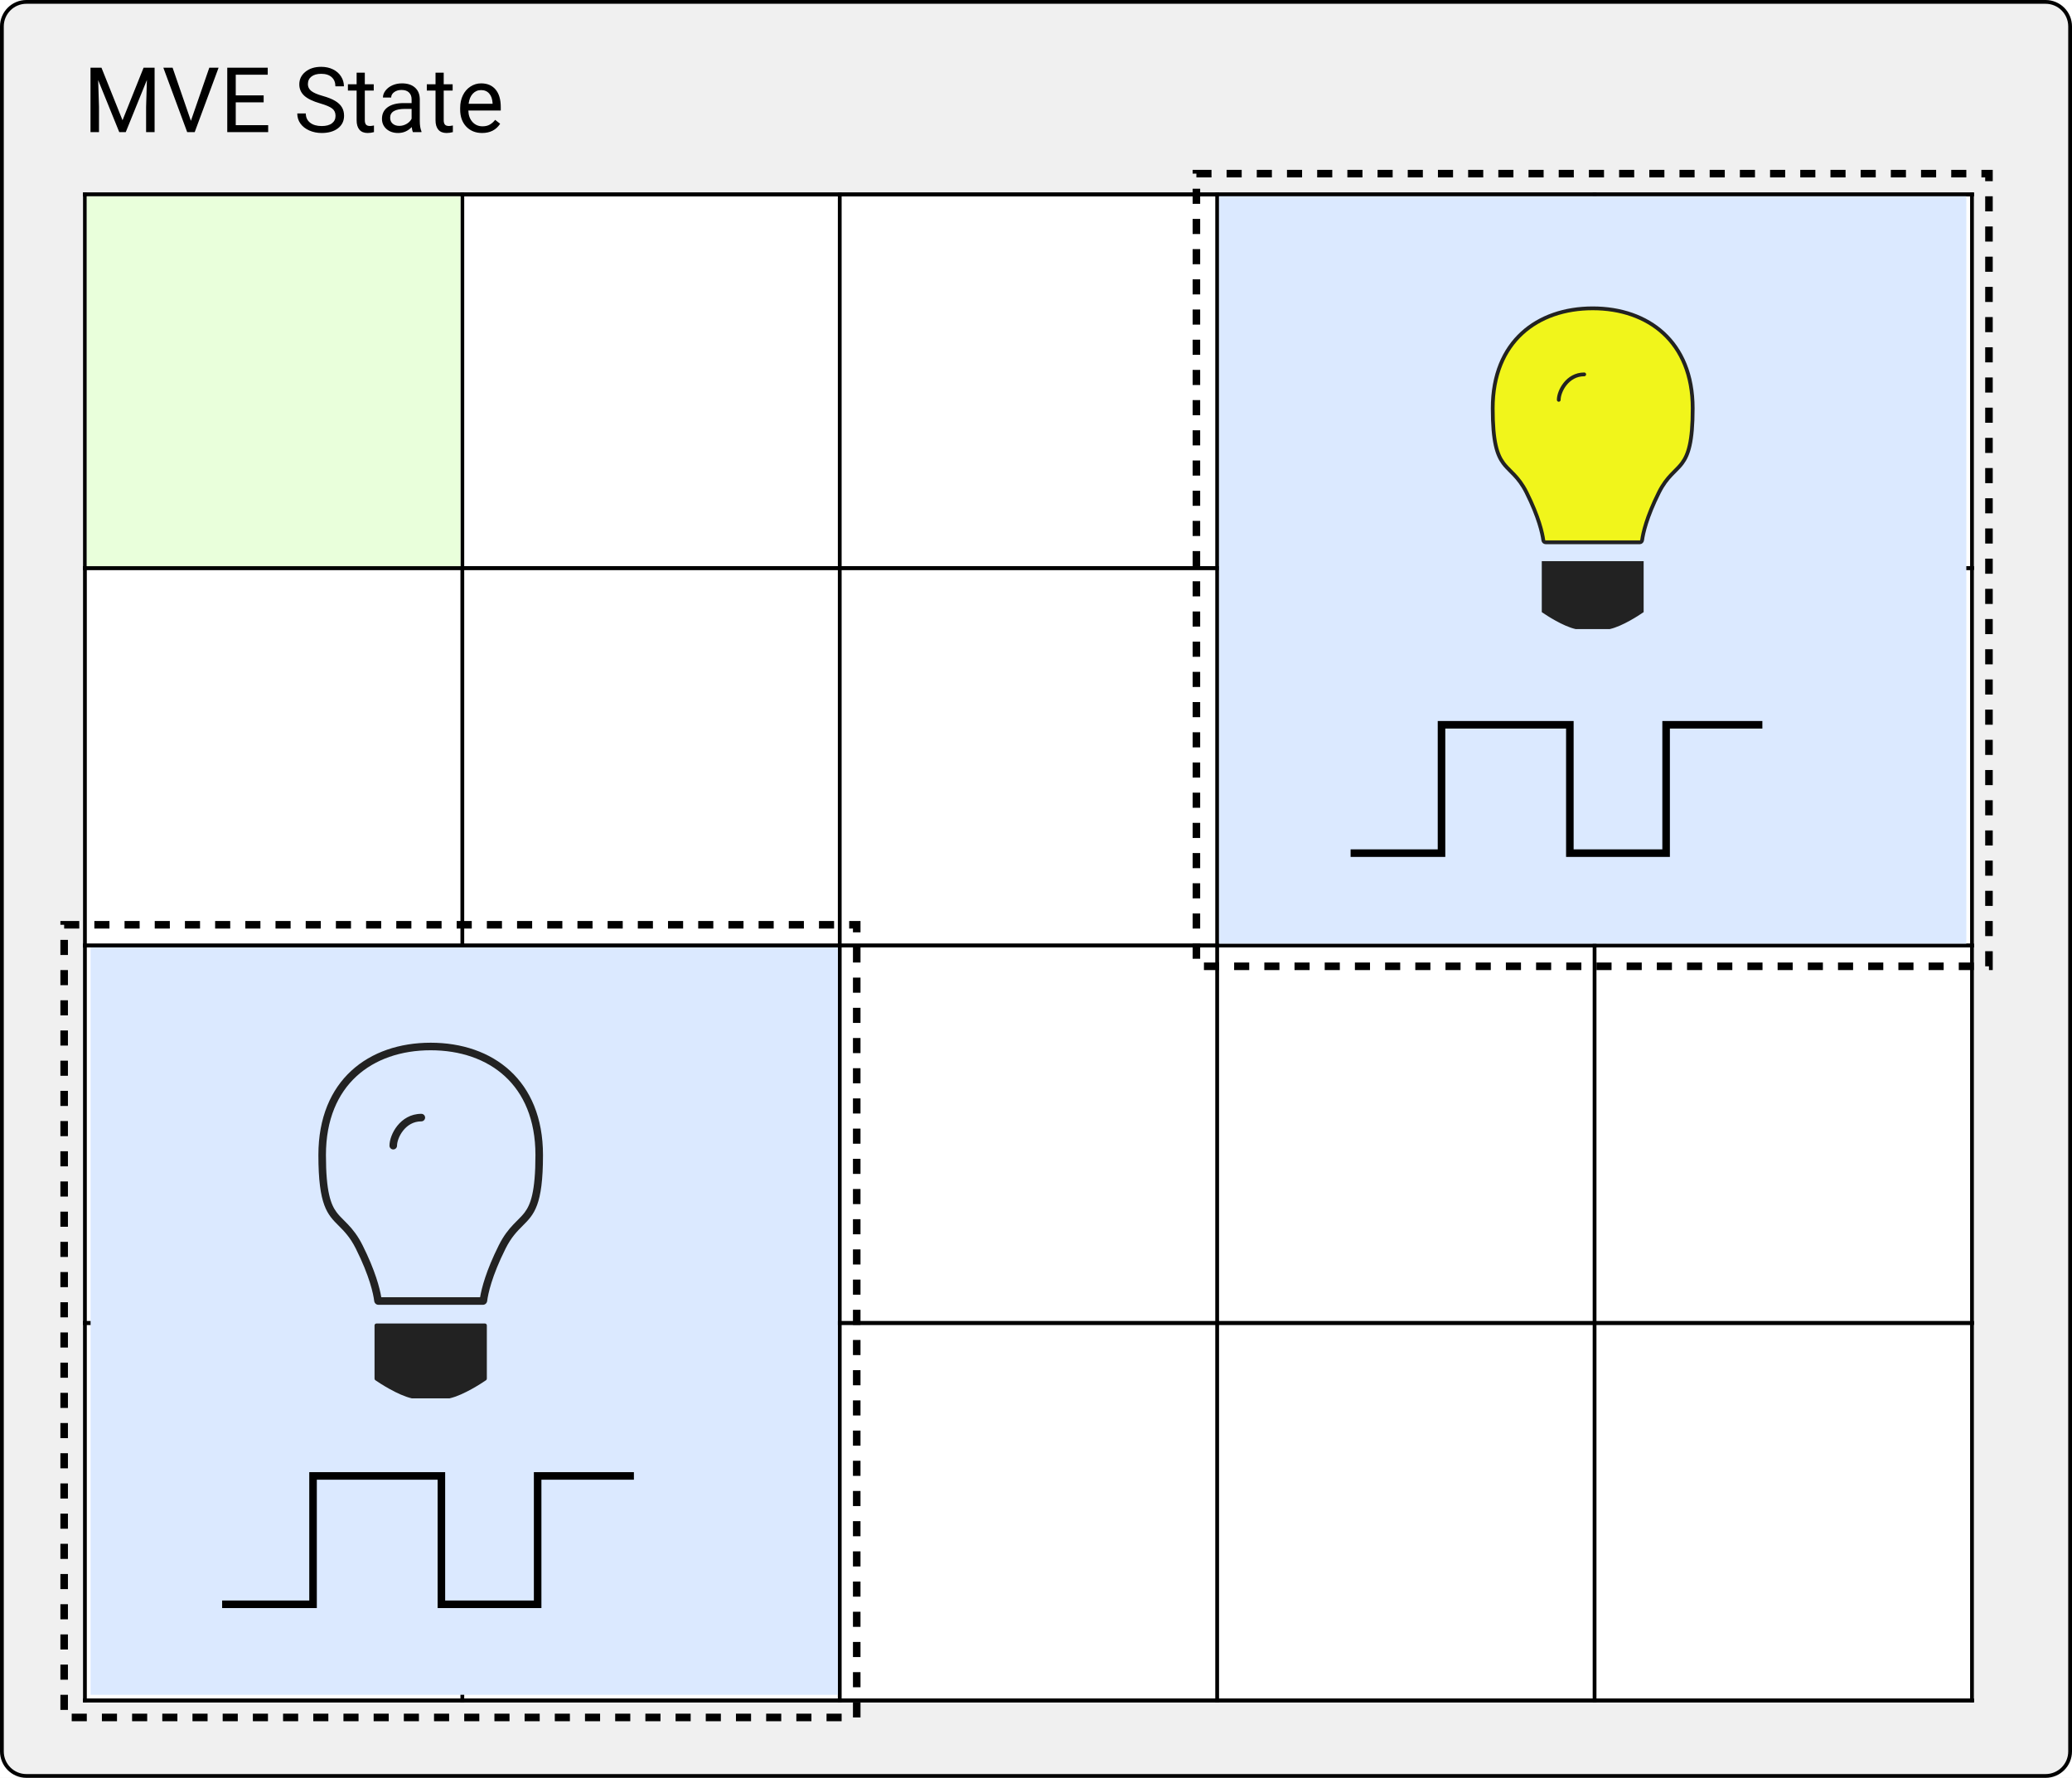
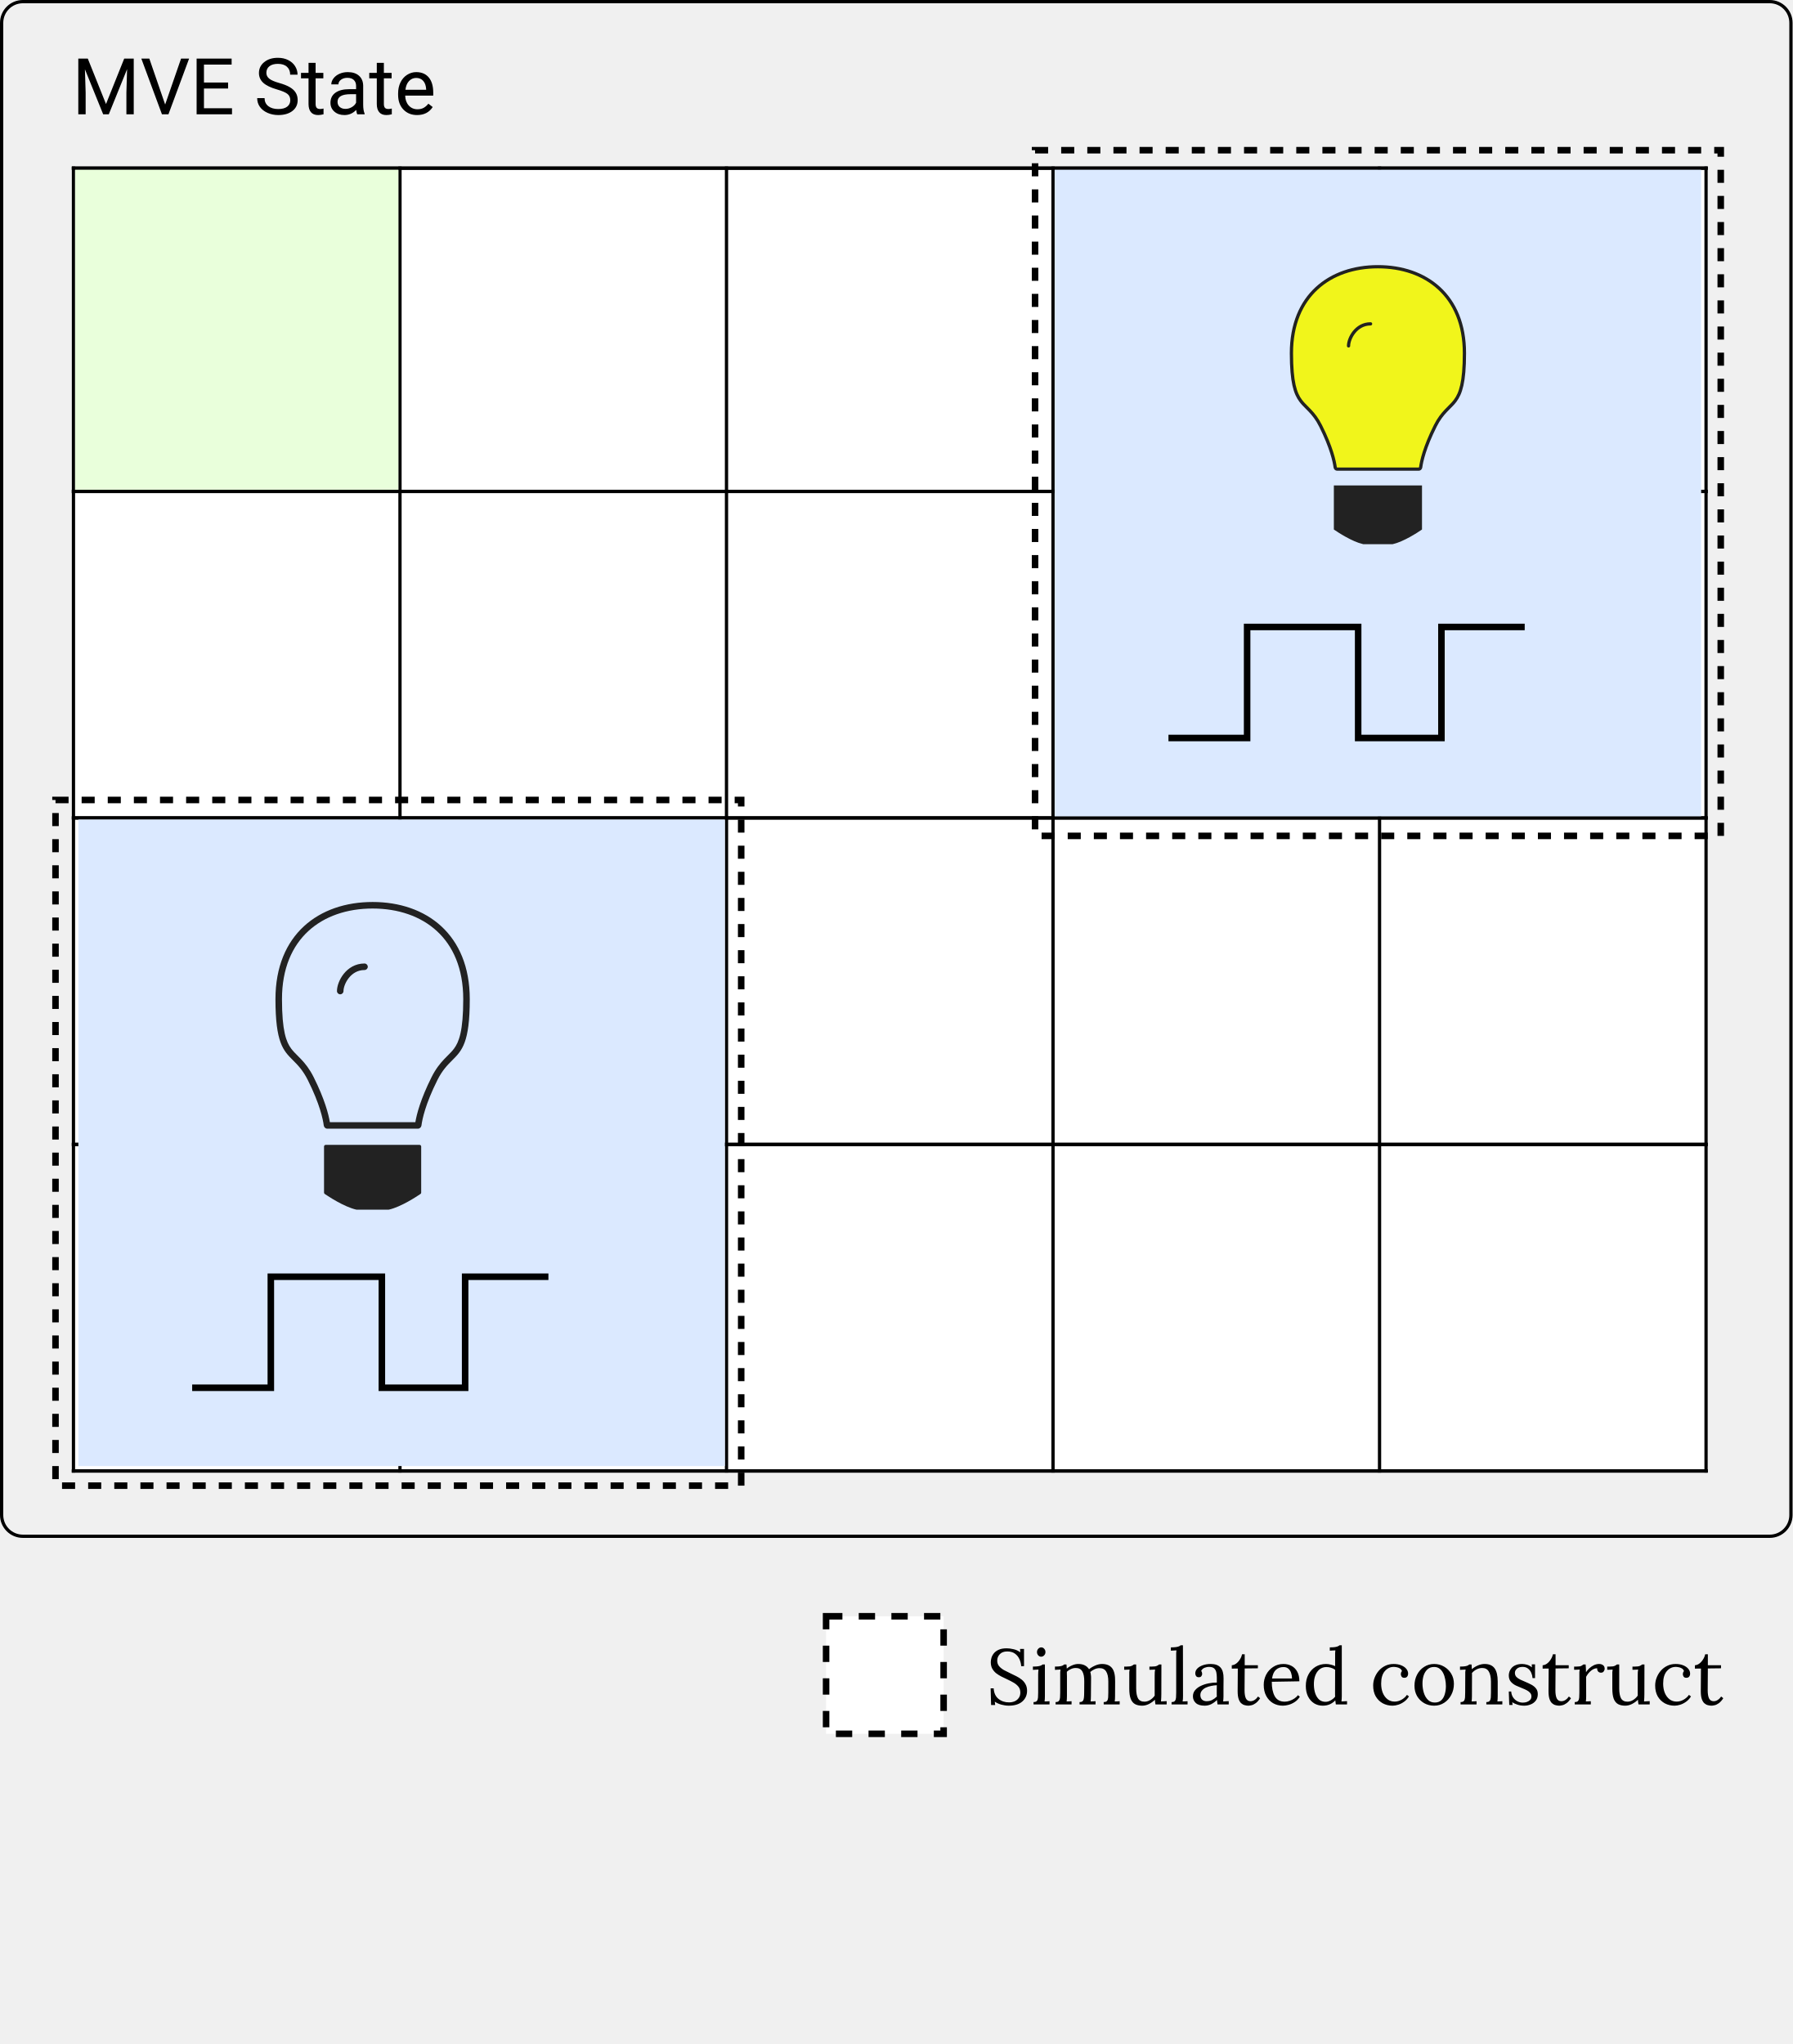
- <svg xmlns="http://www.w3.org/2000/svg" width="549" height="471" viewBox="0 0 549 471" fill="none">
-   <rect width="549" height="471" fill="white" />
+ <svg xmlns="http://www.w3.org/2000/svg" width="549" height="626" viewBox="0 0 549 626" fill="none">
  <rect x="0.5" y="0.5" width="548" height="470" rx="6.5" fill="#F0F0F0" />
  <path d="M249.053 230.969L251.842 237.93L254.631 230.969H256.09V239.5H254.965V236.178L255.07 232.592L252.27 239.5H251.408L248.613 232.609L248.725 236.178V239.5H247.6V230.969H249.053ZM260.9 238.006L263.338 230.969H264.568L261.404 239.5H260.408L257.25 230.969H258.475L260.9 238.006ZM270.539 235.557H266.842V238.58H271.137V239.5H265.717V230.969H271.078V231.895H266.842V234.637H270.539V235.557ZM278.027 235.697C277.062 235.42 276.359 235.08 275.918 234.678C275.48 234.271 275.262 233.771 275.262 233.178C275.262 232.506 275.529 231.951 276.064 231.514C276.604 231.072 277.303 230.852 278.162 230.852C278.748 230.852 279.27 230.965 279.727 231.191C280.188 231.418 280.543 231.73 280.793 232.129C281.047 232.527 281.174 232.963 281.174 233.436H280.043C280.043 232.92 279.879 232.516 279.551 232.223C279.223 231.926 278.76 231.777 278.162 231.777C277.607 231.777 277.174 231.9 276.861 232.146C276.553 232.389 276.398 232.727 276.398 233.16C276.398 233.508 276.545 233.803 276.838 234.045C277.135 234.283 277.637 234.502 278.344 234.701C279.055 234.9 279.609 235.121 280.008 235.363C280.41 235.602 280.707 235.881 280.898 236.201C281.094 236.521 281.191 236.898 281.191 237.332C281.191 238.023 280.922 238.578 280.383 238.996C279.844 239.41 279.123 239.617 278.221 239.617C277.635 239.617 277.088 239.506 276.58 239.283C276.072 239.057 275.68 238.748 275.402 238.357C275.129 237.967 274.992 237.523 274.992 237.027H276.123C276.123 237.543 276.312 237.951 276.691 238.252C277.074 238.549 277.584 238.697 278.221 238.697C278.814 238.697 279.27 238.576 279.586 238.334C279.902 238.092 280.061 237.762 280.061 237.344C280.061 236.926 279.914 236.604 279.621 236.377C279.328 236.146 278.797 235.92 278.027 235.697ZM283.939 231.625V233.16H285.123V233.998H283.939V237.93C283.939 238.184 283.992 238.375 284.098 238.504C284.203 238.629 284.383 238.691 284.637 238.691C284.762 238.691 284.934 238.668 285.152 238.621V239.5C284.867 239.578 284.59 239.617 284.32 239.617C283.836 239.617 283.471 239.471 283.225 239.178C282.979 238.885 282.855 238.469 282.855 237.93V233.998H281.701V233.16H282.855V231.625H283.939ZM290.309 239.5C290.246 239.375 290.195 239.152 290.156 238.832C289.652 239.355 289.051 239.617 288.352 239.617C287.727 239.617 287.213 239.441 286.811 239.09C286.412 238.734 286.213 238.285 286.213 237.742C286.213 237.082 286.463 236.57 286.963 236.207C287.467 235.84 288.174 235.656 289.084 235.656H290.139V235.158C290.139 234.779 290.025 234.479 289.799 234.256C289.572 234.029 289.238 233.916 288.797 233.916C288.41 233.916 288.086 234.014 287.824 234.209C287.562 234.404 287.432 234.641 287.432 234.918H286.342C286.342 234.602 286.453 234.297 286.676 234.004C286.902 233.707 287.207 233.473 287.59 233.301C287.977 233.129 288.4 233.043 288.861 233.043C289.592 233.043 290.164 233.227 290.578 233.594C290.992 233.957 291.207 234.459 291.223 235.1V238.018C291.223 238.6 291.297 239.062 291.445 239.406V239.5H290.309ZM288.51 238.674C288.85 238.674 289.172 238.586 289.477 238.41C289.781 238.234 290.002 238.006 290.139 237.725V236.424H289.289C287.961 236.424 287.297 236.812 287.297 237.59C287.297 237.93 287.41 238.195 287.637 238.387C287.863 238.578 288.154 238.674 288.51 238.674ZM294.393 231.625V233.16H295.576V233.998H294.393V237.93C294.393 238.184 294.445 238.375 294.551 238.504C294.656 238.629 294.836 238.691 295.09 238.691C295.215 238.691 295.387 238.668 295.605 238.621V239.5C295.32 239.578 295.043 239.617 294.773 239.617C294.289 239.617 293.924 239.471 293.678 239.178C293.432 238.885 293.309 238.469 293.309 237.93V233.998H292.154V233.16H293.309V231.625H294.393ZM299.479 239.617C298.619 239.617 297.92 239.336 297.381 238.773C296.842 238.207 296.572 237.451 296.572 236.506V236.307C296.572 235.678 296.691 235.117 296.93 234.625C297.172 234.129 297.508 233.742 297.938 233.465C298.371 233.184 298.84 233.043 299.344 233.043C300.168 233.043 300.809 233.314 301.266 233.857C301.723 234.4 301.951 235.178 301.951 236.189V236.641H297.656C297.672 237.266 297.854 237.771 298.201 238.158C298.553 238.541 298.998 238.732 299.537 238.732C299.92 238.732 300.244 238.654 300.51 238.498C300.775 238.342 301.008 238.135 301.207 237.877L301.869 238.393C301.338 239.209 300.541 239.617 299.479 239.617ZM299.344 233.934C298.906 233.934 298.539 234.094 298.242 234.414C297.945 234.73 297.762 235.176 297.691 235.75H300.867V235.668C300.836 235.117 300.688 234.691 300.422 234.391C300.156 234.086 299.797 233.934 299.344 233.934Z" fill="black" />
  <rect x="0.5" y="0.5" width="548" height="470" rx="6.5" stroke="black" />
  <g clip-path="url(#clip0)">
    <rect width="501" height="400" transform="translate(22 51)" fill="white" />
    <line x1="122.5" y1="51" x2="122.5" y2="652.001" stroke="black" />
    <line x1="222.5" y1="51" x2="222.5" y2="652.001" stroke="black" />
    <line x1="322.5" y1="51" x2="322.5" y2="652.001" stroke="black" />
    <line x1="422.5" y1="51" x2="422.5" y2="652.001" stroke="black" />
    <line x1="522.5" y1="51" x2="522.5" y2="652.001" stroke="black" />
    <line x1="22.5" y1="51" x2="22.5" y2="652.001" stroke="black" />
    <line x1="22" y1="450.5" x2="823" y2="450.5" stroke="black" />
    <line x1="22" y1="350.5" x2="823" y2="350.5" stroke="black" />
    <line x1="22" y1="250.5" x2="823" y2="250.5" stroke="black" />
    <line x1="22" y1="150.5" x2="823" y2="150.5" stroke="black" />
    <line x1="22" y1="51.5" x2="823" y2="51.5" stroke="black" />
    <line x1="22" y1="450.5" x2="823" y2="450.5" stroke="black" />
    <line x1="22" y1="350.5" x2="823" y2="350.5" stroke="black" />
    <line x1="22" y1="250.5" x2="823" y2="250.5" stroke="black" />
    <line x1="22" y1="150.5" x2="823" y2="150.5" stroke="black" />
    <line x1="22" y1="51.5" x2="823" y2="51.5" stroke="black" />
    <rect x="23" y="52" width="99" height="98" fill="#E9FFDB" />
    <rect x="24" y="251" width="198" height="198" fill="#DBE9FF" />
    <path d="M58.857 425.021H82.945V391.016H116.951V425.021H142.455V391.016H167.959" stroke="black" stroke-width="2" />
    <path fill-rule="evenodd" clip-rule="evenodd" d="M94.431 285.155C89.517 289.681 86.361 296.555 86.361 306C86.361 315.809 87.677 319.128 89.177 321.146C89.746 321.912 90.318 322.483 91.024 323.188C91.381 323.544 91.772 323.934 92.214 324.4C93.464 325.72 94.795 327.354 96.069 329.902C99.447 336.658 100.619 341.25 101.025 343.674H127.208C127.614 341.25 128.786 336.658 132.164 329.902C133.438 327.354 134.769 325.72 136.019 324.4C136.461 323.934 136.852 323.544 137.208 323.188L137.208 323.188C137.915 322.483 138.487 321.912 139.056 321.146C140.555 319.128 141.872 315.809 141.872 306C141.872 296.555 138.716 289.681 133.802 285.155C128.86 280.604 121.942 278.245 114.116 278.245C106.291 278.245 99.372 280.604 94.431 285.155ZM84.361 306C84.361 286.163 97.683 276.245 114.116 276.245C130.55 276.245 143.872 286.163 143.872 306C143.872 319.358 141.489 321.74 138.508 324.719C137.063 326.164 135.476 327.749 133.953 330.796C130.275 338.152 129.325 342.78 129.079 344.681C129.009 345.228 128.546 345.674 127.994 345.674H100.239C99.687 345.674 99.224 345.228 99.153 344.681C98.908 342.78 97.958 338.152 94.28 330.796C92.756 327.749 91.17 326.164 89.725 324.719C86.744 321.74 84.361 319.358 84.361 306ZM99.239 351.133C99.239 350.857 99.463 350.633 99.739 350.633H128.494C128.77 350.633 128.994 350.857 128.994 351.133V365.252C128.994 365.414 128.918 365.564 128.784 365.656C127.725 366.38 122.869 369.606 119.129 370.458C119.093 370.466 119.056 370.47 119.02 370.47H109.212C109.176 370.47 109.14 370.466 109.104 370.458C105.364 369.606 100.508 366.38 99.449 365.656C99.315 365.564 99.239 365.414 99.239 365.252V351.133ZM105.198 303.521C105.198 302.544 105.716 300.899 106.839 299.496C107.936 298.125 109.529 297.082 111.637 297.082C112.189 297.082 112.637 296.634 112.637 296.082C112.637 295.53 112.189 295.082 111.637 295.082C108.786 295.082 106.66 296.519 105.277 298.247C103.92 299.943 103.198 302.018 103.198 303.521C103.198 304.073 103.646 304.521 104.198 304.521C104.75 304.521 105.198 304.073 105.198 303.521Z" fill="#222222" />
    <rect x="323" y="52" width="198" height="198" fill="#DBE9FF" />
    <path d="M357.857 226.021H381.945V192.016H415.951V226.021H441.455V192.016H466.959" stroke="black" stroke-width="2" />
    <path d="M409.01 149.17L435.003 149.17V161.905C434.504 162.245 433.182 163.125 431.571 164.014C429.945 164.912 428.063 165.797 426.45 166.166H426.424H426.398H426.372H426.346H426.321H426.295H426.27H426.244H426.218H426.193H426.168H426.142H426.117H426.092H426.066H426.041H426.016H425.991H425.966H425.941H425.916H425.891H425.866H425.842H425.817H425.792H425.768H425.743H425.718H425.694H425.67H425.645H425.621H425.596H425.572H425.548H425.524H425.5H425.476H425.452H425.428H425.404H425.38H425.356H425.332H425.308H425.285H425.261H425.237H425.214H425.19H425.167H425.143H425.12H425.097H425.073H425.05H425.027H425.004H424.981H424.957H424.934H424.911H424.888H424.866H424.843H424.82H424.797H424.774H424.752H424.729H424.706H424.684H424.661H424.639H424.616H424.594H424.572H424.549H424.527H424.505H424.483H424.461H424.439H424.417H424.395H424.373H424.351H424.329H424.307H424.285H424.263H424.242H424.22H424.198H424.177H424.155H424.134H424.112H424.091H424.069H424.048H424.027H424.005H423.984H423.963H423.942H423.921H423.9H423.879H423.858H423.837H423.816H423.795H423.774H423.753H423.732H423.712H423.691H423.67H423.65H423.629H423.609H423.588H423.568H423.547H423.527H423.507H423.486H423.466H423.446H423.426H423.406H423.385H423.365H423.345H423.325H423.305H423.285H423.265H423.246H423.226H423.206H423.186H423.167H423.147H423.127H423.108H423.088H423.069H423.049H423.03H423.01H422.991H422.971H422.952H422.933H422.914H422.894H422.875H422.856H422.837H422.818H422.799H422.78H422.761H422.742H422.723H422.704H422.685H422.666H422.648H422.629H422.61H422.591H422.573H422.554H422.536H422.517H422.499H422.48H422.462H422.443H422.425H422.406H422.388H422.37H422.352H422.333H422.315H422.297H422.279H422.261H422.243H422.225H422.207H422.189H422.171H422.153H422.135H422.117H422.099H422.082H422.064H422.046H422.028H422.011H421.993H421.975H421.958H421.94H421.923H421.905H421.888H421.87H421.853H421.836H421.818H421.801H421.784H421.766H421.749H421.732H421.715H421.698H421.681H421.664H421.646H421.629H421.612H421.595H421.579H421.562H421.545H421.528H421.511H421.494H421.477H421.461H421.444H421.427H421.411H421.394H421.377H421.361H421.344H421.328H421.311H421.295H421.278H421.262H421.245H421.229H421.213H421.196H421.18H421.164H421.147H421.131H421.115H421.099H421.083H421.066H421.05H421.034H421.018H421.002H420.986H420.97H420.954H420.938H420.922H420.906H420.89H420.875H420.859H420.843H420.827H420.811H420.796H420.78H420.764H420.749H420.733H420.717H420.702H420.686H420.671H420.655H420.64H420.624H420.609H420.593H420.578H420.562H420.547H420.532H420.516H420.501H420.486H420.47H420.455H420.44H420.425H420.41H420.394H420.379H420.364H420.349H420.334H420.319H420.304H420.289H420.274H420.259H420.244H420.229H420.214H420.199H420.184H420.169H420.154H420.14H420.125H420.11H420.095H420.08H420.066H420.051H420.036H420.021H420.007H419.992H419.978H419.963H419.948H419.934H419.919H419.905H419.89H419.876H419.861H419.847H419.832H419.818H419.803H419.789H419.774H419.76H419.746H419.731H419.717H419.703H419.688H419.674H419.66H419.646H419.631H419.617H419.603H419.589H419.575H419.56H419.546H419.532H419.518H419.504H419.49H419.476H419.462H419.448H419.434H419.42H419.406H419.392H419.378H419.364H419.35H419.336H419.322H419.308H419.294H419.28H419.266H419.252H419.238H419.225H419.211H419.197H419.183H419.169H419.156H419.142H419.128H419.114H419.101H419.087H419.073H419.06H419.046H419.032H419.019H419.005H418.991H418.978H418.964H418.95H418.937H418.923H418.91H418.896H418.883H418.869H418.856H418.842H418.829H418.815H418.802H418.788H418.775H418.761H418.748H418.734H418.721H418.707H418.694H418.681H418.667H418.654H418.64H418.627H418.614H418.6H418.587H418.574H418.56H418.547H418.534H418.52H418.507H418.494H418.48H418.467H418.454H418.441H418.427H418.414H418.401H418.388H418.374H418.361H418.348H418.335H418.321H418.308H418.295H418.282H418.269H418.255H418.242H418.229H418.216H418.203H418.19H418.177H418.163H418.15H418.137H418.124H418.111H418.098H418.085H418.072H418.058H418.045H418.032H418.019H418.006H417.993H417.98H417.967H417.954H417.941H417.928H417.914H417.901H417.888H417.875H417.862H417.849H417.836H417.823H417.81H417.797H417.784H417.771H417.758H417.745H417.732H417.719H417.706H417.693H417.68H417.667H417.654H417.641H417.628H417.615H417.602H417.589H417.575H417.563C415.95 165.797 414.068 164.912 412.442 164.014C410.831 163.125 409.509 162.245 409.01 161.905V149.17Z" fill="#222222" stroke="#222222" />
    <path d="M395.513 108.181C395.513 99.301 398.49 92.694 403.258 88.303C408.032 83.906 414.65 81.687 422.006 81.687C429.362 81.687 435.981 83.906 440.755 88.303C445.522 92.694 448.5 99.301 448.5 108.181C448.5 117.151 447.307 120.522 445.686 122.705C445.112 123.478 444.492 124.097 443.809 124.779C443.496 125.092 443.171 125.417 442.83 125.777C441.763 126.903 440.639 128.282 439.555 130.451C436.254 137.053 435.346 141.274 435.097 143.112C435.053 143.437 434.78 143.672 434.503 143.672H409.509C409.232 143.672 408.959 143.437 408.915 143.112C408.666 141.274 407.759 137.053 404.458 130.451C403.373 128.282 402.25 126.903 401.183 125.777C400.842 125.417 400.516 125.092 400.203 124.779C399.52 124.097 398.9 123.478 398.326 122.705C396.705 120.522 395.513 117.151 395.513 108.181Z" fill="#F1F51B" stroke="#222222" />
    <path d="M413.009 105.931C413.009 103.682 415.258 99.183 419.757 99.183" stroke="#222222" stroke-linecap="round" />
  </g>
  <path d="M26.887 17.938L32.465 31.859L38.043 17.938H40.961V35H38.711V28.355L38.922 21.184L33.32 35H31.598L26.008 21.219L26.23 28.355V35H23.98V17.938H26.887ZM50.582 32.012L55.457 17.938H57.918L51.59 35H49.598L43.281 17.938H45.73L50.582 32.012ZM69.859 27.113H62.465V33.16H71.055V35H60.215V17.938H70.938V19.789H62.465V25.273H69.859V27.113ZM84.836 27.395C82.906 26.84 81.5 26.16 80.617 25.355C79.742 24.543 79.305 23.543 79.305 22.355C79.305 21.012 79.84 19.902 80.91 19.027C81.988 18.145 83.387 17.703 85.106 17.703C86.277 17.703 87.32 17.93 88.234 18.383C89.156 18.836 89.867 19.461 90.367 20.258C90.875 21.055 91.129 21.926 91.129 22.871H88.867C88.867 21.84 88.539 21.031 87.883 20.445C87.227 19.852 86.301 19.555 85.106 19.555C83.996 19.555 83.129 19.801 82.504 20.293C81.887 20.777 81.578 21.453 81.578 22.32C81.578 23.016 81.871 23.605 82.457 24.09C83.051 24.566 84.055 25.004 85.469 25.402C86.891 25.801 88 26.242 88.797 26.727C89.602 27.203 90.195 27.762 90.578 28.402C90.969 29.043 91.164 29.797 91.164 30.664C91.164 32.047 90.625 33.156 89.547 33.992C88.469 34.82 87.027 35.234 85.223 35.234C84.051 35.234 82.957 35.012 81.941 34.566C80.926 34.113 80.141 33.496 79.586 32.715C79.039 31.934 78.766 31.047 78.766 30.055H81.027C81.027 31.086 81.406 31.902 82.164 32.504C82.93 33.098 83.949 33.395 85.223 33.395C86.41 33.395 87.32 33.152 87.953 32.668C88.586 32.184 88.902 31.523 88.902 30.688C88.902 29.852 88.609 29.207 88.023 28.754C87.438 28.293 86.375 27.84 84.836 27.395ZM96.66 19.25V22.32H99.027V23.996H96.66V31.859C96.66 32.367 96.766 32.75 96.977 33.008C97.188 33.258 97.547 33.383 98.055 33.383C98.305 33.383 98.648 33.336 99.086 33.242V35C98.516 35.156 97.961 35.234 97.422 35.234C96.453 35.234 95.723 34.941 95.231 34.355C94.738 33.77 94.492 32.938 94.492 31.859V23.996H92.184V22.32H94.492V19.25H96.66ZM109.398 35C109.273 34.75 109.172 34.305 109.094 33.664C108.086 34.711 106.883 35.234 105.484 35.234C104.234 35.234 103.207 34.883 102.402 34.18C101.605 33.469 101.207 32.57 101.207 31.484C101.207 30.164 101.707 29.141 102.707 28.414C103.715 27.68 105.129 27.312 106.949 27.312H109.059V26.316C109.059 25.559 108.832 24.957 108.379 24.512C107.926 24.059 107.258 23.832 106.375 23.832C105.602 23.832 104.953 24.027 104.43 24.418C103.906 24.809 103.645 25.281 103.645 25.836H101.465C101.465 25.203 101.688 24.594 102.133 24.008C102.586 23.414 103.195 22.945 103.961 22.602C104.734 22.258 105.582 22.086 106.504 22.086C107.965 22.086 109.109 22.453 109.938 23.188C110.766 23.914 111.195 24.918 111.227 26.199V32.035C111.227 33.199 111.375 34.125 111.672 34.812V35H109.398ZM105.801 33.348C106.48 33.348 107.125 33.172 107.734 32.82C108.344 32.469 108.785 32.012 109.059 31.449V28.848H107.359C104.703 28.848 103.375 29.625 103.375 31.18C103.375 31.859 103.602 32.391 104.055 32.773C104.508 33.156 105.09 33.348 105.801 33.348ZM117.566 19.25V22.32H119.934V23.996H117.566V31.859C117.566 32.367 117.672 32.75 117.883 33.008C118.094 33.258 118.453 33.383 118.961 33.383C119.211 33.383 119.555 33.336 119.992 33.242V35C119.422 35.156 118.867 35.234 118.328 35.234C117.359 35.234 116.629 34.941 116.137 34.355C115.645 33.77 115.398 32.938 115.398 31.859V23.996H113.09V22.32H115.398V19.25H117.566ZM127.738 35.234C126.02 35.234 124.621 34.672 123.543 33.547C122.465 32.414 121.926 30.902 121.926 29.012V28.613C121.926 27.355 122.164 26.234 122.641 25.25C123.125 24.258 123.797 23.484 124.656 22.93C125.523 22.367 126.461 22.086 127.469 22.086C129.117 22.086 130.398 22.629 131.312 23.715C132.227 24.801 132.684 26.355 132.684 28.379V29.281H124.094C124.125 30.531 124.488 31.543 125.184 32.316C125.887 33.082 126.777 33.465 127.855 33.465C128.621 33.465 129.27 33.309 129.801 32.996C130.332 32.684 130.797 32.27 131.195 31.754L132.52 32.785C131.457 34.418 129.863 35.234 127.738 35.234ZM127.469 23.867C126.594 23.867 125.859 24.188 125.266 24.828C124.672 25.461 124.305 26.352 124.164 27.5H130.516V27.336C130.453 26.234 130.156 25.383 129.625 24.781C129.094 24.172 128.375 23.867 127.469 23.867Z" fill="black" />
  <rect x="17" y="245" width="210" height="210" stroke="black" stroke-width="2" stroke-dasharray="4 4" />
  <rect x="317" y="46" width="210" height="210" stroke="black" stroke-width="2" stroke-dasharray="4 4" />
+   <rect x="253" y="495" width="36" height="36" fill="white" stroke="black" stroke-width="2" stroke-dasharray="5 5" />
+   <path d="M312.752 510.288C312.704 509.52 312.52 508.792 312.2 508.104C311.88 507.416 311.416 506.856 310.808 506.424C310.2 505.992 309.424 505.776 308.48 505.776C307.488 505.776 306.728 506.056 306.2 506.616C305.672 507.176 305.408 507.832 305.408 508.584C305.408 509.256 305.6 509.824 305.984 510.288C306.368 510.736 306.864 511.136 307.472 511.488C308.096 511.824 308.752 512.152 309.44 512.472C310.048 512.744 310.656 513.04 311.264 513.36C311.872 513.664 312.424 514.016 312.92 514.416C313.416 514.816 313.808 515.296 314.096 515.856C314.4 516.4 314.552 517.056 314.552 517.824C314.552 519.152 314.064 520.248 313.088 521.112C312.112 521.96 310.728 522.384 308.936 522.384C308.216 522.384 307.472 522.28 306.704 522.072C305.936 521.864 305.256 521.56 304.664 521.16L304.784 522.192H303.536L303.392 517.08H304.328C304.408 518.488 304.896 519.56 305.792 520.296C306.688 521.016 307.768 521.376 309.032 521.376C309.656 521.376 310.232 521.264 310.76 521.04C311.288 520.8 311.704 520.456 312.008 520.008C312.328 519.56 312.488 519.016 312.488 518.376C312.488 517.656 312.296 517.056 311.912 516.576C311.528 516.096 311.032 515.68 310.424 515.328C309.816 514.976 309.168 514.64 308.48 514.32C307.872 514.048 307.272 513.76 306.68 513.456C306.088 513.152 305.544 512.808 305.048 512.424C304.568 512.024 304.176 511.552 303.872 511.008C303.584 510.464 303.44 509.808 303.44 509.04C303.44 508.624 303.512 508.176 303.656 507.696C303.8 507.216 304.048 506.76 304.4 506.328C304.768 505.88 305.264 505.52 305.888 505.248C306.528 504.96 307.336 504.816 308.312 504.816C308.92 504.816 309.6 504.904 310.352 505.08C311.12 505.24 311.832 505.56 312.488 506.04L312.392 505.008H313.616V510.288H312.752ZM316.533 521.28C317.029 521.28 317.373 521.16 317.565 520.92C317.757 520.664 317.869 520.32 317.901 519.888C317.933 519.44 317.949 518.928 317.949 518.352V512.88C317.949 512.624 317.957 512.384 317.973 512.16C317.989 511.92 318.013 511.64 318.045 511.32C317.757 511.336 317.469 511.352 317.181 511.368C316.909 511.384 316.629 511.4 316.341 511.416V510.408C317.045 510.408 317.589 510.376 317.973 510.312C318.357 510.248 318.645 510.168 318.837 510.072C319.045 509.976 319.205 509.872 319.317 509.76H320.013V519.456C320.013 519.776 320.005 520.064 319.989 520.32C319.989 520.56 319.965 520.816 319.917 521.088C320.173 521.072 320.421 521.064 320.661 521.064C320.917 521.048 321.173 521.032 321.429 521.016V522H316.533V521.28ZM318.861 507.384C318.525 507.384 318.229 507.248 317.973 506.976C317.717 506.704 317.589 506.368 317.589 505.968C317.589 505.568 317.717 505.232 317.973 504.96C318.245 504.672 318.549 504.528 318.885 504.528C319.253 504.528 319.557 504.672 319.797 504.96C320.053 505.232 320.181 505.568 320.181 505.968C320.181 506.368 320.045 506.704 319.773 506.976C319.517 507.248 319.213 507.384 318.861 507.384ZM323.283 522V521.28C323.779 521.28 324.123 521.16 324.315 520.92C324.507 520.664 324.619 520.32 324.651 519.888C324.683 519.44 324.699 518.928 324.699 518.352V512.88C324.699 512.624 324.699 512.368 324.699 512.112C324.715 511.856 324.747 511.592 324.795 511.32C324.507 511.336 324.219 511.352 323.931 511.368C323.659 511.384 323.379 511.4 323.091 511.416V510.408C323.795 510.408 324.323 510.376 324.675 510.312C325.043 510.248 325.315 510.168 325.491 510.072C325.667 509.976 325.811 509.872 325.923 509.76H326.619C326.651 509.92 326.667 510.104 326.667 510.312C326.683 510.52 326.699 510.76 326.715 511.032C327.195 510.616 327.747 510.28 328.371 510.024C328.995 509.752 329.619 509.616 330.243 509.616C331.043 509.616 331.715 509.76 332.259 510.048C332.803 510.336 333.227 510.728 333.531 511.224C334.075 510.776 334.699 510.4 335.403 510.096C336.123 509.776 336.827 509.616 337.515 509.616C338.907 509.616 339.931 510.04 340.587 510.888C341.243 511.72 341.555 513.088 341.523 514.992L341.499 519.456C341.499 519.776 341.491 520.064 341.475 520.32C341.475 520.56 341.451 520.816 341.403 521.088C341.659 521.072 341.907 521.064 342.147 521.064C342.403 521.048 342.659 521.032 342.915 521.016V522H338.019V521.28C338.515 521.28 338.859 521.16 339.051 520.92C339.243 520.664 339.355 520.32 339.387 519.888C339.419 519.44 339.435 518.928 339.435 518.352V514.992C339.435 513.616 339.211 512.584 338.763 511.896C338.331 511.208 337.643 510.872 336.699 510.888C336.203 510.888 335.707 511 335.211 511.224C334.715 511.448 334.283 511.728 333.915 512.064C333.995 512.32 334.051 512.6 334.083 512.904C334.131 513.192 334.155 513.496 334.155 513.816C334.139 514.744 334.131 515.68 334.131 516.624C334.131 517.568 334.123 518.512 334.107 519.456C334.107 519.776 334.099 520.064 334.083 520.32C334.083 520.56 334.059 520.816 334.011 521.088C334.267 521.072 334.515 521.064 334.755 521.064C335.011 521.048 335.267 521.032 335.523 521.016V522H330.627V521.28C331.123 521.28 331.459 521.16 331.635 520.92C331.827 520.664 331.939 520.32 331.971 519.888C332.019 519.44 332.043 518.928 332.043 518.352L332.067 514.992C332.083 513.616 331.883 512.576 331.467 511.872C331.051 511.168 330.371 510.824 329.427 510.84C328.931 510.84 328.443 510.952 327.963 511.176C327.483 511.384 327.075 511.656 326.739 511.992C326.739 512.184 326.739 512.392 326.739 512.616C326.755 512.824 326.763 513.048 326.763 513.288V519.456C326.763 519.776 326.755 520.064 326.739 520.32C326.739 520.56 326.715 520.816 326.667 521.088C326.923 521.072 327.171 521.064 327.411 521.064C327.667 521.048 327.923 521.032 328.179 521.016V522H323.283ZM349.792 522.384C348.928 522.384 348.2 522.224 347.608 521.904C347.032 521.584 346.592 521.04 346.288 520.272C346 519.504 345.856 518.464 345.856 517.152V512.88C345.856 512.624 345.856 512.368 345.856 512.112C345.872 511.856 345.904 511.592 345.952 511.32C345.68 511.336 345.4 511.352 345.112 511.368C344.84 511.368 344.568 511.376 344.296 511.392V510.408H345.04C345.728 510.408 346.224 510.344 346.528 510.216C346.848 510.072 347.096 509.92 347.272 509.76H347.968V517.08C347.968 518.456 348.16 519.488 348.544 520.176C348.944 520.848 349.616 521.176 350.56 521.16C351.168 521.144 351.744 520.96 352.288 520.608C352.848 520.24 353.296 519.808 353.632 519.312V513.144C353.632 512.76 353.64 512.432 353.656 512.16C353.672 511.872 353.704 511.592 353.752 511.32C353.464 511.336 353.176 511.352 352.888 511.368C352.6 511.368 352.312 511.376 352.024 511.392V510.408H352.768C353.456 510.408 353.952 510.344 354.256 510.216C354.576 510.072 354.824 509.92 355 509.76H355.696L355.672 518.832C355.672 519.088 355.664 519.448 355.648 519.912C355.632 520.376 355.608 520.768 355.576 521.088C355.864 521.072 356.152 521.056 356.44 521.04C356.728 521.024 357.016 521.008 357.304 520.992V522H353.872C353.824 521.728 353.784 521.472 353.752 521.232C353.736 520.992 353.72 520.768 353.704 520.56C353.208 521.056 352.608 521.488 351.904 521.856C351.2 522.208 350.496 522.384 349.792 522.384ZM358.808 521.28C359.304 521.28 359.648 521.16 359.84 520.92C360.032 520.664 360.144 520.32 360.176 519.888C360.208 519.44 360.224 518.928 360.224 518.352V507C360.224 506.744 360.224 506.504 360.224 506.28C360.24 506.04 360.264 505.76 360.296 505.44C360.008 505.456 359.72 505.472 359.432 505.488C359.16 505.504 358.88 505.52 358.592 505.536V504.528C359.296 504.528 359.84 504.496 360.224 504.432C360.624 504.368 360.92 504.288 361.112 504.192C361.32 504.096 361.48 503.992 361.592 503.88H362.288L362.312 519.456C362.312 519.776 362.304 520.064 362.288 520.32C362.272 520.56 362.24 520.816 362.192 521.088C362.448 521.072 362.696 521.064 362.936 521.064C363.192 521.048 363.448 521.032 363.704 521.016V522H358.808V521.28ZM372.883 522C372.835 521.728 372.803 521.488 372.787 521.28C372.771 521.072 372.747 520.856 372.715 520.632C372.171 521.176 371.579 521.608 370.939 521.928C370.315 522.232 369.651 522.384 368.947 522.384C367.731 522.384 366.827 522.112 366.235 521.568C365.643 521.008 365.347 520.328 365.347 519.528C365.347 518.792 365.571 518.16 366.019 517.632C366.483 517.088 367.075 516.648 367.795 516.312C368.531 515.96 369.323 515.704 370.171 515.544C371.035 515.368 371.867 515.288 372.667 515.304V513.816C372.667 513.256 372.619 512.728 372.523 512.232C372.427 511.736 372.219 511.328 371.899 511.008C371.579 510.688 371.067 510.52 370.363 510.504C369.899 510.488 369.419 510.576 368.923 510.768C368.443 510.96 368.091 511.288 367.867 511.752C367.995 511.88 368.075 512.032 368.107 512.208C368.155 512.368 368.179 512.52 368.179 512.664C368.179 512.856 368.099 513.08 367.939 513.336C367.779 513.576 367.499 513.688 367.099 513.672C366.763 513.672 366.507 513.56 366.331 513.336C366.155 513.096 366.067 512.816 366.067 512.496C366.067 511.952 366.267 511.464 366.667 511.032C367.083 510.6 367.651 510.256 368.371 510C369.091 509.744 369.907 509.616 370.819 509.616C372.163 509.616 373.155 509.976 373.795 510.696C374.435 511.4 374.747 512.52 374.731 514.056C374.731 514.952 374.723 515.856 374.707 516.768C374.707 517.664 374.707 518.56 374.707 519.456C374.707 519.712 374.699 519.968 374.683 520.224C374.667 520.48 374.643 520.768 374.611 521.088C374.899 521.072 375.179 521.056 375.451 521.04C375.739 521.024 376.027 521.008 376.315 520.992V522H372.883ZM372.667 516.12C372.123 516.136 371.547 516.208 370.939 516.336C370.347 516.448 369.795 516.624 369.283 516.864C368.787 517.104 368.379 517.424 368.059 517.824C367.755 518.208 367.611 518.68 367.627 519.24C367.659 519.832 367.851 520.28 368.203 520.584C368.571 520.872 369.003 521.016 369.499 521.016C370.155 521.016 370.723 520.896 371.203 520.656C371.699 520.4 372.187 520.048 372.667 519.6C372.651 519.424 372.643 519.232 372.643 519.024C372.643 518.816 372.643 518.6 372.643 518.376C372.643 518.296 372.643 518.04 372.643 517.608C372.659 517.176 372.667 516.68 372.667 516.12ZM382.31 522.384C381.942 522.384 381.566 522.328 381.182 522.216C380.798 522.12 380.438 521.92 380.102 521.616C379.782 521.312 379.526 520.872 379.334 520.296C379.142 519.704 379.046 518.928 379.046 517.968L379.094 511.008L377.246 511.032V510C377.662 509.984 378.086 509.832 378.518 509.544C378.95 509.24 379.334 508.832 379.67 508.32C380.022 507.808 380.262 507.248 380.39 506.64H381.206V510H385.238V510.936L381.206 510.984L381.158 517.656C381.158 518.744 381.294 519.576 381.566 520.152C381.854 520.728 382.326 521.016 382.982 521.016C383.43 521.016 383.846 520.888 384.23 520.632C384.63 520.376 384.982 520.024 385.286 519.576L385.934 520.104C385.47 520.808 385.006 521.32 384.542 521.64C384.094 521.96 383.678 522.16 383.294 522.24C382.91 522.336 382.582 522.384 382.31 522.384ZM392.887 522.384C391.783 522.384 390.783 522.128 389.887 521.616C389.007 521.088 388.311 520.352 387.799 519.408C387.287 518.448 387.031 517.32 387.031 516.024C387.031 514.904 387.279 513.856 387.775 512.88C388.287 511.904 388.999 511.12 389.911 510.528C390.823 509.92 391.879 509.616 393.079 509.616C393.975 509.616 394.791 509.808 395.527 510.192C396.263 510.576 396.847 511.16 397.279 511.944C397.727 512.728 397.951 513.72 397.951 514.92L389.503 515.064C389.487 516.904 389.791 518.384 390.415 519.504C391.039 520.608 392.055 521.16 393.463 521.16C393.959 521.16 394.463 521.072 394.975 520.896C395.503 520.72 395.991 520.48 396.439 520.176C396.887 519.872 397.247 519.536 397.519 519.168L398.095 519.648C397.663 520.32 397.143 520.856 396.535 521.256C395.927 521.656 395.303 521.944 394.663 522.12C394.023 522.296 393.431 522.384 392.887 522.384ZM389.575 514.056H395.695C395.695 513.48 395.607 512.928 395.431 512.4C395.271 511.856 394.999 511.416 394.615 511.08C394.231 510.728 393.727 510.552 393.103 510.552C392.175 510.552 391.399 510.832 390.775 511.392C390.167 511.936 389.767 512.824 389.575 514.056ZM405.106 522.384C404.13 522.384 403.25 522.144 402.466 521.664C401.682 521.168 401.058 520.464 400.594 519.552C400.146 518.64 399.922 517.568 399.922 516.336C399.922 515.024 400.186 513.864 400.714 512.856C401.242 511.848 401.97 511.056 402.898 510.48C403.842 509.904 404.906 509.616 406.09 509.616C406.618 509.616 407.138 509.688 407.65 509.832C408.178 509.96 408.594 510.112 408.898 510.288V507C408.898 506.744 408.898 506.504 408.898 506.28C408.914 506.04 408.938 505.76 408.97 505.44C408.682 505.456 408.394 505.472 408.106 505.488C407.834 505.504 407.554 505.52 407.266 505.536V504.528C407.97 504.528 408.514 504.496 408.898 504.432C409.282 504.368 409.57 504.288 409.762 504.192C409.97 504.096 410.13 503.992 410.242 503.88H410.938V519.456C410.938 519.712 410.93 519.968 410.914 520.224C410.898 520.48 410.874 520.768 410.842 521.088C411.13 521.072 411.41 521.056 411.682 521.04C411.97 521.024 412.258 521.008 412.546 520.992V522H409.114C409.034 521.568 408.978 521.152 408.946 520.752C408.498 521.248 407.946 521.648 407.29 521.952C406.634 522.24 405.906 522.384 405.106 522.384ZM405.97 521.208C406.498 521.208 407.026 521.056 407.554 520.752C408.098 520.448 408.546 520.072 408.898 519.624C408.882 519.432 408.874 519.232 408.874 519.024C408.874 518.8 408.874 518.56 408.874 518.304L408.898 511.392C408.514 511.104 408.09 510.896 407.626 510.768C407.178 510.624 406.714 510.552 406.234 510.552C405.434 510.552 404.738 510.784 404.146 511.248C403.554 511.712 403.106 512.36 402.802 513.192C402.498 514.024 402.362 515 402.394 516.12C402.426 517.096 402.578 517.968 402.85 518.736C403.138 519.504 403.538 520.112 404.05 520.56C404.578 520.992 405.218 521.208 405.97 521.208ZM426.475 522.384C425.403 522.384 424.411 522.144 423.499 521.664C422.603 521.168 421.883 520.464 421.339 519.552C420.811 518.624 420.547 517.512 420.547 516.216C420.547 515.384 420.699 514.576 421.003 513.792C421.307 513.008 421.731 512.304 422.275 511.68C422.835 511.04 423.499 510.536 424.267 510.168C425.035 509.8 425.883 509.616 426.811 509.616C427.707 509.616 428.483 509.752 429.139 510.024C429.811 510.296 430.331 510.656 430.699 511.104C431.067 511.552 431.251 512.04 431.251 512.568C431.251 512.92 431.155 513.224 430.963 513.48C430.771 513.72 430.491 513.84 430.123 513.84C429.723 513.856 429.435 513.736 429.259 513.48C429.099 513.208 429.019 512.968 429.019 512.76C429.019 512.6 429.043 512.44 429.091 512.28C429.139 512.104 429.235 511.944 429.379 511.8C429.251 511.416 429.027 511.136 428.707 510.96C428.387 510.768 428.051 510.648 427.699 510.6C427.363 510.536 427.083 510.504 426.859 510.504C425.771 510.504 424.851 510.944 424.099 511.824C423.363 512.688 422.995 513.952 422.995 515.616C422.995 516.688 423.163 517.64 423.499 518.472C423.851 519.304 424.339 519.96 424.963 520.44C425.587 520.904 426.307 521.136 427.123 521.136C427.875 521.136 428.595 520.936 429.283 520.536C429.971 520.136 430.507 519.648 430.891 519.072L431.515 519.552C431.099 520.224 430.595 520.768 430.003 521.184C429.427 521.6 428.827 521.904 428.203 522.096C427.595 522.288 427.019 522.384 426.475 522.384ZM439.227 522.384C438.107 522.384 437.091 522.128 436.179 521.616C435.267 521.088 434.539 520.368 433.995 519.456C433.467 518.528 433.203 517.472 433.203 516.288C433.203 515.024 433.467 513.888 433.995 512.88C434.523 511.872 435.243 511.08 436.155 510.504C437.067 509.912 438.091 509.616 439.227 509.616C440.347 509.616 441.363 509.888 442.275 510.432C443.187 510.96 443.915 511.68 444.459 512.592C445.003 513.504 445.275 514.544 445.275 515.712C445.275 516.944 445.003 518.072 444.459 519.096C443.931 520.104 443.211 520.904 442.299 521.496C441.387 522.088 440.363 522.384 439.227 522.384ZM439.419 521.424C440.267 521.424 440.939 521.184 441.435 520.704C441.931 520.224 442.283 519.6 442.491 518.832C442.715 518.064 442.827 517.256 442.827 516.408C442.827 515.688 442.755 514.984 442.611 514.296C442.483 513.592 442.275 512.96 441.987 512.4C441.699 511.824 441.323 511.368 440.859 511.032C440.411 510.696 439.867 510.528 439.227 510.528C438.395 510.528 437.715 510.768 437.187 511.248C436.659 511.728 436.267 512.352 436.011 513.12C435.771 513.888 435.651 514.712 435.651 515.592C435.651 516.584 435.787 517.528 436.059 518.424C436.331 519.304 436.747 520.024 437.307 520.584C437.867 521.144 438.571 521.424 439.419 521.424ZM447.314 522V521.28C447.81 521.28 448.154 521.16 448.346 520.92C448.538 520.664 448.65 520.32 448.682 519.888C448.714 519.44 448.73 518.928 448.73 518.352L448.754 512.88C448.754 512.624 448.754 512.368 448.754 512.112C448.77 511.856 448.802 511.592 448.85 511.32C448.562 511.336 448.274 511.352 447.986 511.368C447.714 511.384 447.434 511.4 447.146 511.416V510.408C447.85 510.408 448.378 510.376 448.73 510.312C449.098 510.248 449.37 510.168 449.546 510.072C449.722 509.976 449.866 509.872 449.978 509.76H450.674C450.706 509.936 450.722 510.144 450.722 510.384C450.738 510.608 450.754 510.888 450.77 511.224C451.282 510.76 451.89 510.376 452.594 510.072C453.298 509.768 453.994 509.616 454.682 509.616C456.074 509.616 457.09 510.056 457.73 510.936C458.37 511.8 458.69 513.152 458.69 514.992V519.456C458.69 519.776 458.682 520.064 458.666 520.32C458.666 520.56 458.642 520.816 458.594 521.088C458.85 521.072 459.098 521.064 459.338 521.064C459.594 521.048 459.85 521.032 460.106 521.016V522H455.21V521.28C455.706 521.28 456.05 521.16 456.242 520.92C456.434 520.664 456.546 520.32 456.578 519.888C456.61 519.44 456.626 518.928 456.626 518.352V514.992C456.61 513.616 456.378 512.576 455.93 511.872C455.498 511.168 454.81 510.824 453.866 510.84C453.29 510.856 452.722 511.008 452.162 511.296C451.618 511.584 451.162 511.952 450.794 512.4C450.81 512.528 450.818 512.672 450.818 512.832C450.818 512.992 450.818 513.16 450.818 513.336L450.794 519.456C450.794 519.776 450.786 520.064 450.77 520.32C450.77 520.56 450.746 520.816 450.698 521.088C450.954 521.072 451.202 521.064 451.442 521.064C451.698 521.048 451.954 521.032 452.21 521.016V522H447.314ZM466.812 522.384C466.012 522.384 465.3 522.272 464.676 522.048C464.052 521.84 463.54 521.6 463.14 521.328L463.236 522.168H462.228L462.084 518.04H462.828C462.86 518.696 463.044 519.288 463.38 519.816C463.716 520.328 464.148 520.728 464.676 521.016C465.204 521.304 465.772 521.448 466.38 521.448C466.796 521.448 467.204 521.384 467.604 521.256C468.004 521.112 468.34 520.904 468.612 520.632C468.884 520.344 469.02 519.984 469.02 519.552C469.02 519.104 468.884 518.736 468.612 518.448C468.356 518.144 468.012 517.88 467.58 517.656C467.148 517.432 466.684 517.224 466.188 517.032C465.548 516.776 464.908 516.504 464.268 516.216C463.644 515.912 463.124 515.52 462.708 515.04C462.292 514.544 462.084 513.896 462.084 513.096C462.084 512.76 462.148 512.392 462.276 511.992C462.404 511.592 462.62 511.216 462.924 510.864C463.228 510.496 463.644 510.2 464.172 509.976C464.7 509.736 465.372 509.616 466.188 509.616C466.62 509.616 467.1 509.688 467.628 509.832C468.156 509.976 468.668 510.248 469.164 510.648L469.116 509.736H470.124V513.936H469.356C469.324 513.376 469.196 512.84 468.972 512.328C468.748 511.8 468.42 511.368 467.988 511.032C467.556 510.68 466.996 510.504 466.308 510.504C465.572 510.504 464.996 510.688 464.58 511.056C464.164 511.424 463.956 511.848 463.956 512.328C463.956 512.824 464.108 513.24 464.412 513.576C464.732 513.896 465.14 514.176 465.636 514.416C466.132 514.656 466.66 514.888 467.22 515.112C467.828 515.368 468.42 515.648 468.996 515.952C469.572 516.256 470.044 516.64 470.412 517.104C470.78 517.552 470.964 518.136 470.964 518.856C470.964 519.656 470.756 520.32 470.34 520.848C469.94 521.376 469.42 521.76 468.78 522C468.156 522.256 467.5 522.384 466.812 522.384ZM477.513 522.384C477.145 522.384 476.769 522.328 476.385 522.216C476.001 522.12 475.641 521.92 475.305 521.616C474.985 521.312 474.729 520.872 474.537 520.296C474.345 519.704 474.249 518.928 474.249 517.968L474.297 511.008L472.449 511.032V510C472.865 509.984 473.289 509.832 473.721 509.544C474.153 509.24 474.537 508.832 474.873 508.32C475.225 507.808 475.465 507.248 475.593 506.64H476.409V510H480.441V510.936L476.409 510.984L476.361 517.656C476.361 518.744 476.497 519.576 476.769 520.152C477.057 520.728 477.529 521.016 478.185 521.016C478.633 521.016 479.049 520.888 479.433 520.632C479.833 520.376 480.185 520.024 480.489 519.576L481.137 520.104C480.673 520.808 480.209 521.32 479.745 521.64C479.297 521.96 478.881 522.16 478.497 522.24C478.113 522.336 477.785 522.384 477.513 522.384ZM482.283 521.28C482.779 521.28 483.123 521.16 483.315 520.92C483.507 520.664 483.619 520.32 483.651 519.888C483.683 519.44 483.699 518.928 483.699 518.352V512.88C483.699 512.624 483.699 512.368 483.699 512.112C483.715 511.856 483.747 511.592 483.795 511.32C483.507 511.336 483.219 511.352 482.931 511.368C482.659 511.368 482.379 511.376 482.091 511.392V510.408H482.835C483.523 510.408 483.995 510.344 484.251 510.216C484.523 510.072 484.747 509.92 484.923 509.76H485.619C485.651 510.016 485.675 510.336 485.691 510.72C485.707 511.088 485.723 511.56 485.739 512.136C485.979 511.736 486.307 511.344 486.723 510.96C487.139 510.576 487.603 510.256 488.115 510C488.643 509.744 489.195 509.616 489.771 509.616C490.219 509.616 490.611 509.736 490.947 509.976C491.283 510.216 491.451 510.6 491.451 511.128C491.451 511.336 491.355 511.584 491.163 511.872C490.987 512.16 490.683 512.296 490.251 512.28C489.899 512.264 489.619 512.128 489.411 511.872C489.203 511.6 489.123 511.288 489.171 510.936C488.563 510.904 487.947 511.136 487.323 511.632C486.699 512.128 486.179 512.768 485.763 513.552L485.787 519.456C485.787 519.776 485.779 520.064 485.763 520.32C485.763 520.56 485.739 520.816 485.691 521.088C485.947 521.072 486.195 521.064 486.435 521.064C486.691 521.048 486.947 521.032 487.203 521.016V522H482.283V521.28ZM497.729 522.384C496.865 522.384 496.137 522.224 495.545 521.904C494.969 521.584 494.529 521.04 494.225 520.272C493.937 519.504 493.793 518.464 493.793 517.152V512.88C493.793 512.624 493.793 512.368 493.793 512.112C493.809 511.856 493.841 511.592 493.889 511.32C493.617 511.336 493.337 511.352 493.049 511.368C492.777 511.368 492.505 511.376 492.233 511.392V510.408H492.977C493.665 510.408 494.161 510.344 494.465 510.216C494.785 510.072 495.033 509.92 495.209 509.76H495.905V517.08C495.905 518.456 496.097 519.488 496.481 520.176C496.881 520.848 497.553 521.176 498.497 521.16C499.105 521.144 499.681 520.96 500.225 520.608C500.785 520.24 501.233 519.808 501.569 519.312V513.144C501.569 512.76 501.577 512.432 501.593 512.16C501.609 511.872 501.641 511.592 501.689 511.32C501.401 511.336 501.113 511.352 500.825 511.368C500.537 511.368 500.249 511.376 499.961 511.392V510.408H500.705C501.393 510.408 501.889 510.344 502.193 510.216C502.513 510.072 502.761 509.92 502.937 509.76H503.633L503.609 518.832C503.609 519.088 503.601 519.448 503.585 519.912C503.569 520.376 503.545 520.768 503.513 521.088C503.801 521.072 504.089 521.056 504.377 521.04C504.665 521.024 504.953 521.008 505.241 520.992V522H501.809C501.761 521.728 501.721 521.472 501.689 521.232C501.673 520.992 501.657 520.768 501.641 520.56C501.145 521.056 500.545 521.488 499.841 521.856C499.137 522.208 498.433 522.384 497.729 522.384ZM512.842 522.384C511.77 522.384 510.778 522.144 509.866 521.664C508.97 521.168 508.25 520.464 507.706 519.552C507.178 518.624 506.914 517.512 506.914 516.216C506.914 515.384 507.066 514.576 507.37 513.792C507.674 513.008 508.098 512.304 508.642 511.68C509.202 511.04 509.866 510.536 510.634 510.168C511.402 509.8 512.25 509.616 513.178 509.616C514.074 509.616 514.85 509.752 515.506 510.024C516.178 510.296 516.698 510.656 517.066 511.104C517.434 511.552 517.618 512.04 517.618 512.568C517.618 512.92 517.522 513.224 517.33 513.48C517.138 513.72 516.858 513.84 516.49 513.84C516.09 513.856 515.802 513.736 515.626 513.48C515.466 513.208 515.386 512.968 515.386 512.76C515.386 512.6 515.41 512.44 515.458 512.28C515.506 512.104 515.602 511.944 515.746 511.8C515.618 511.416 515.394 511.136 515.074 510.96C514.754 510.768 514.418 510.648 514.066 510.6C513.73 510.536 513.45 510.504 513.226 510.504C512.138 510.504 511.218 510.944 510.466 511.824C509.73 512.688 509.362 513.952 509.362 515.616C509.362 516.688 509.53 517.64 509.866 518.472C510.218 519.304 510.706 519.96 511.33 520.44C511.954 520.904 512.674 521.136 513.49 521.136C514.242 521.136 514.962 520.936 515.65 520.536C516.338 520.136 516.874 519.648 517.258 519.072L517.882 519.552C517.466 520.224 516.962 520.768 516.37 521.184C515.794 521.6 515.194 521.904 514.57 522.096C513.962 522.288 513.386 522.384 512.842 522.384ZM524.154 522.384C523.786 522.384 523.41 522.328 523.026 522.216C522.642 522.12 522.282 521.92 521.946 521.616C521.626 521.312 521.37 520.872 521.178 520.296C520.986 519.704 520.89 518.928 520.89 517.968L520.938 511.008L519.09 511.032V510C519.506 509.984 519.93 509.832 520.362 509.544C520.794 509.24 521.178 508.832 521.514 508.32C521.866 507.808 522.106 507.248 522.234 506.64H523.05V510H527.082V510.936L523.05 510.984L523.002 517.656C523.002 518.744 523.138 519.576 523.41 520.152C523.698 520.728 524.17 521.016 524.826 521.016C525.274 521.016 525.69 520.888 526.074 520.632C526.474 520.376 526.826 520.024 527.13 519.576L527.778 520.104C527.314 520.808 526.85 521.32 526.386 521.64C525.938 521.96 525.522 522.16 525.138 522.24C524.754 522.336 524.426 522.384 524.154 522.384Z" fill="black" />
  <defs>
    <clipPath id="clip0">
      <rect width="501" height="400" fill="white" transform="translate(22 51)" />
    </clipPath>
  </defs>
</svg>
